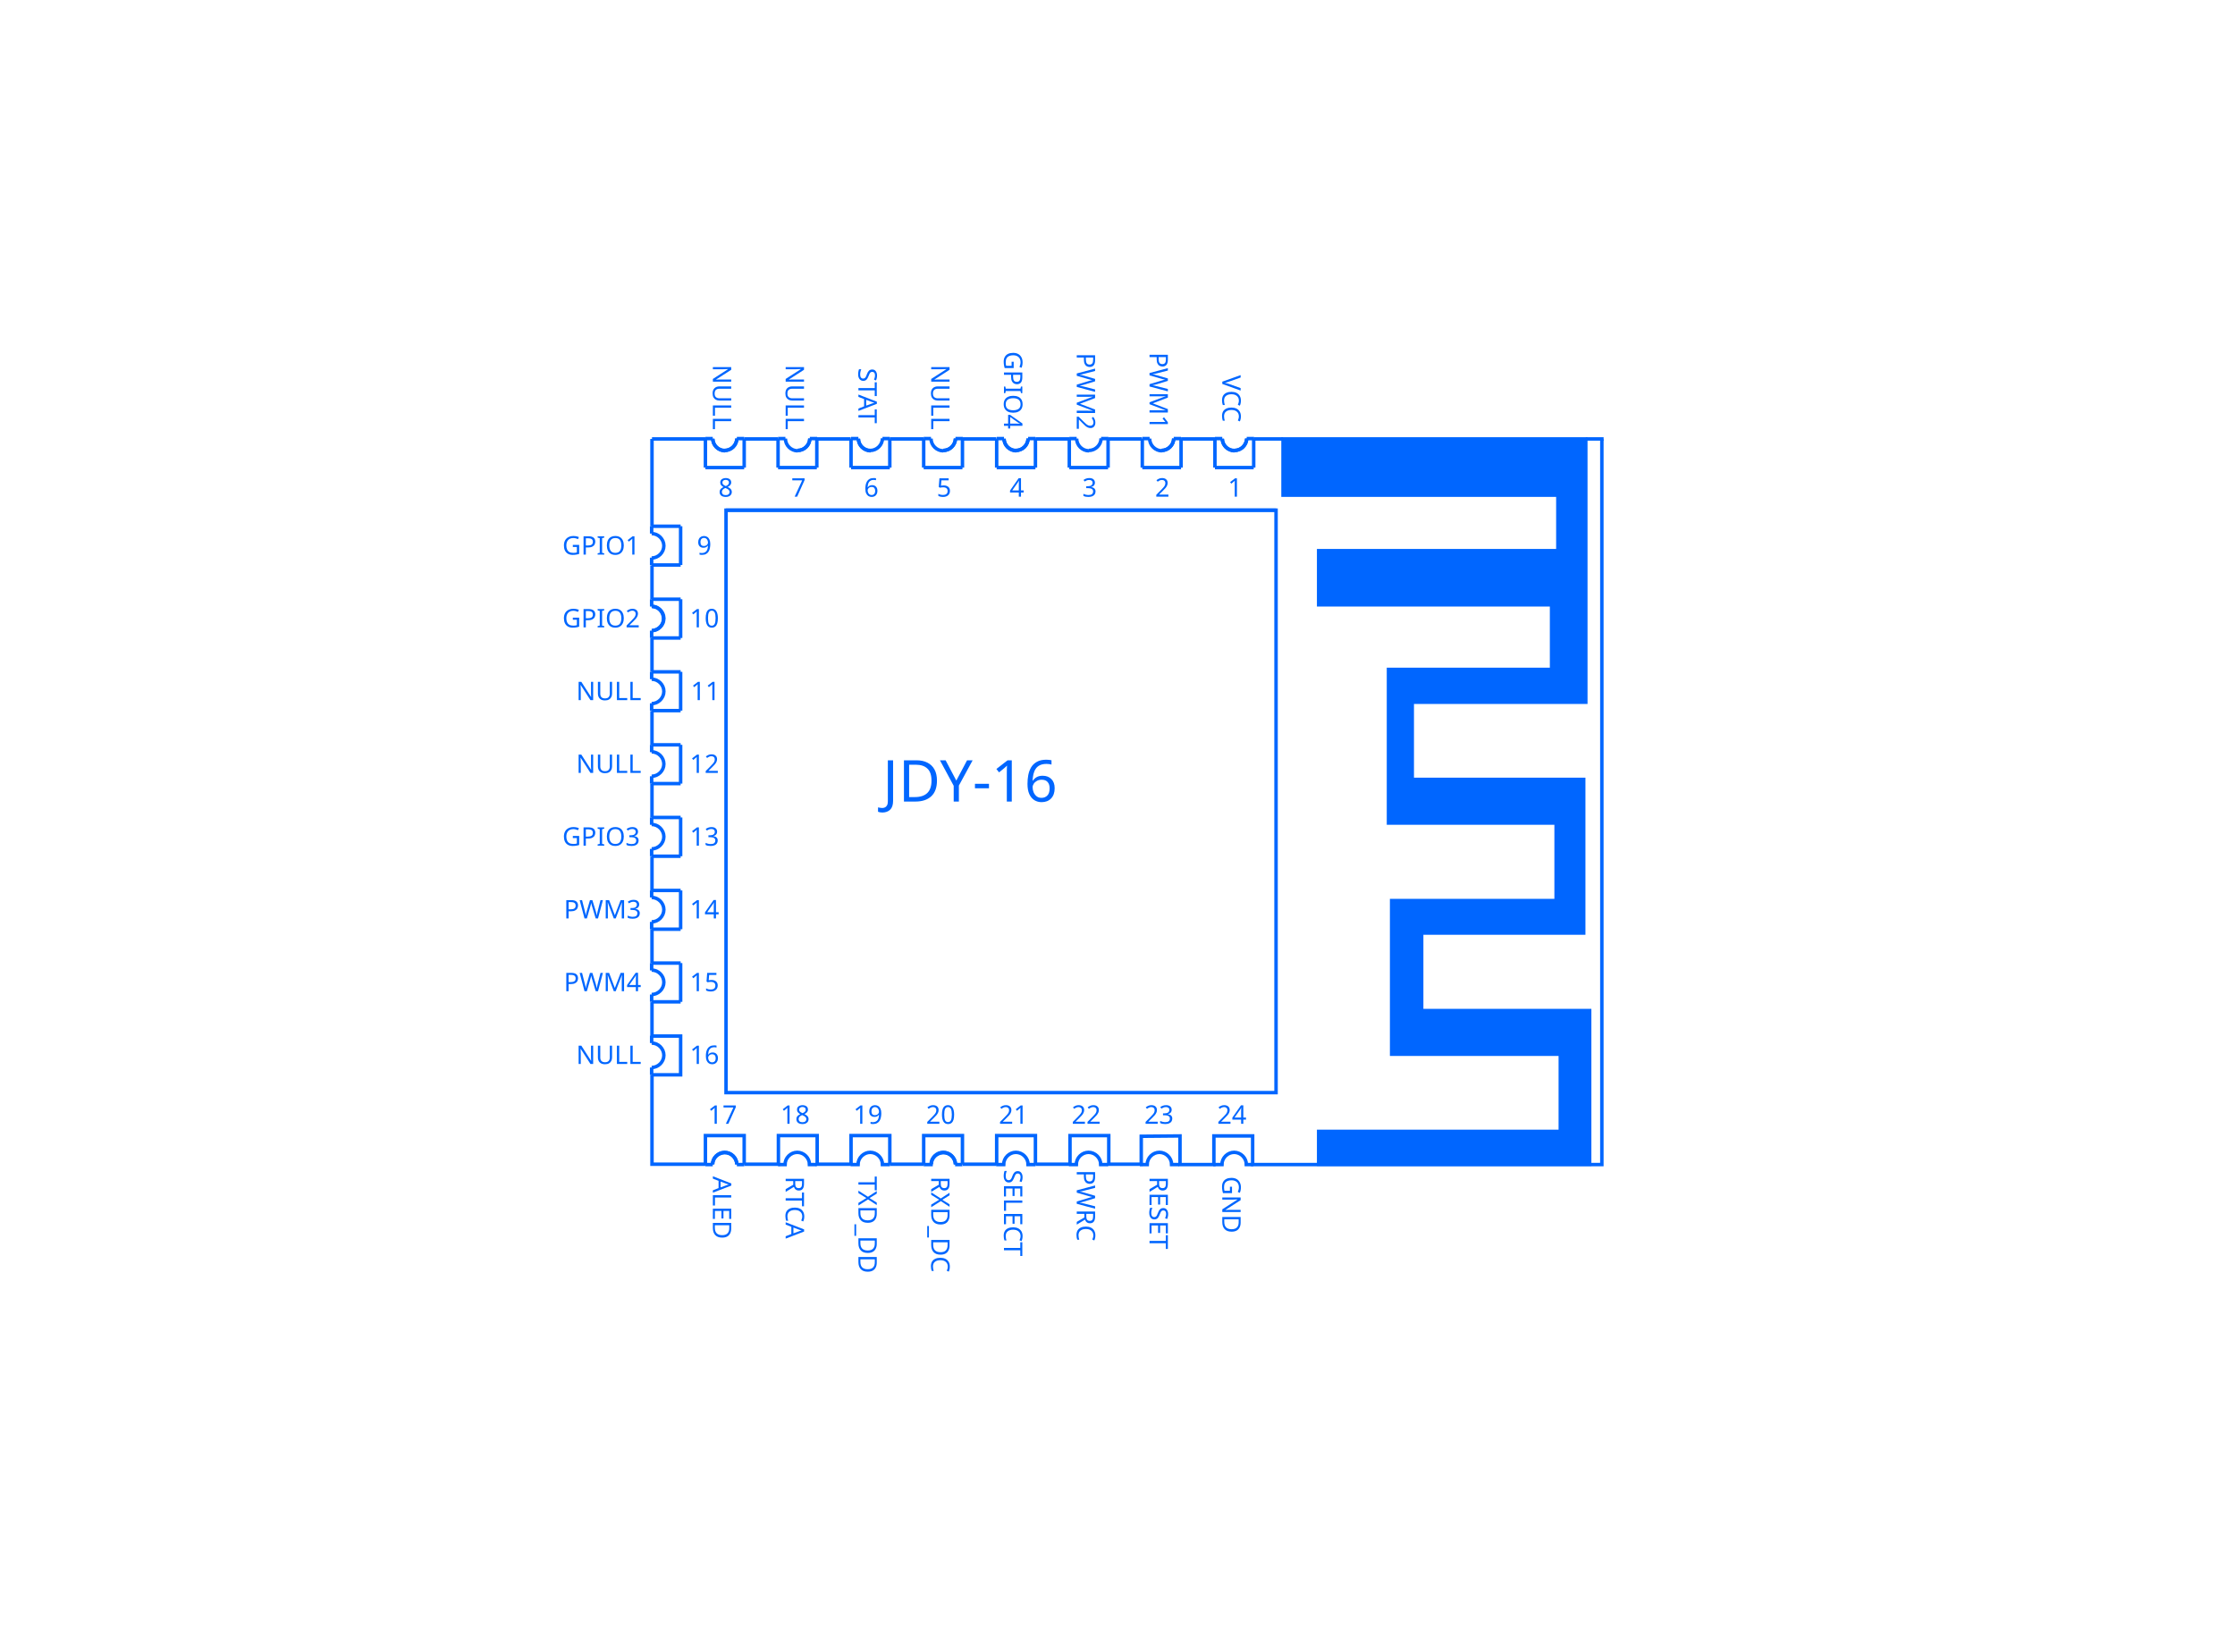
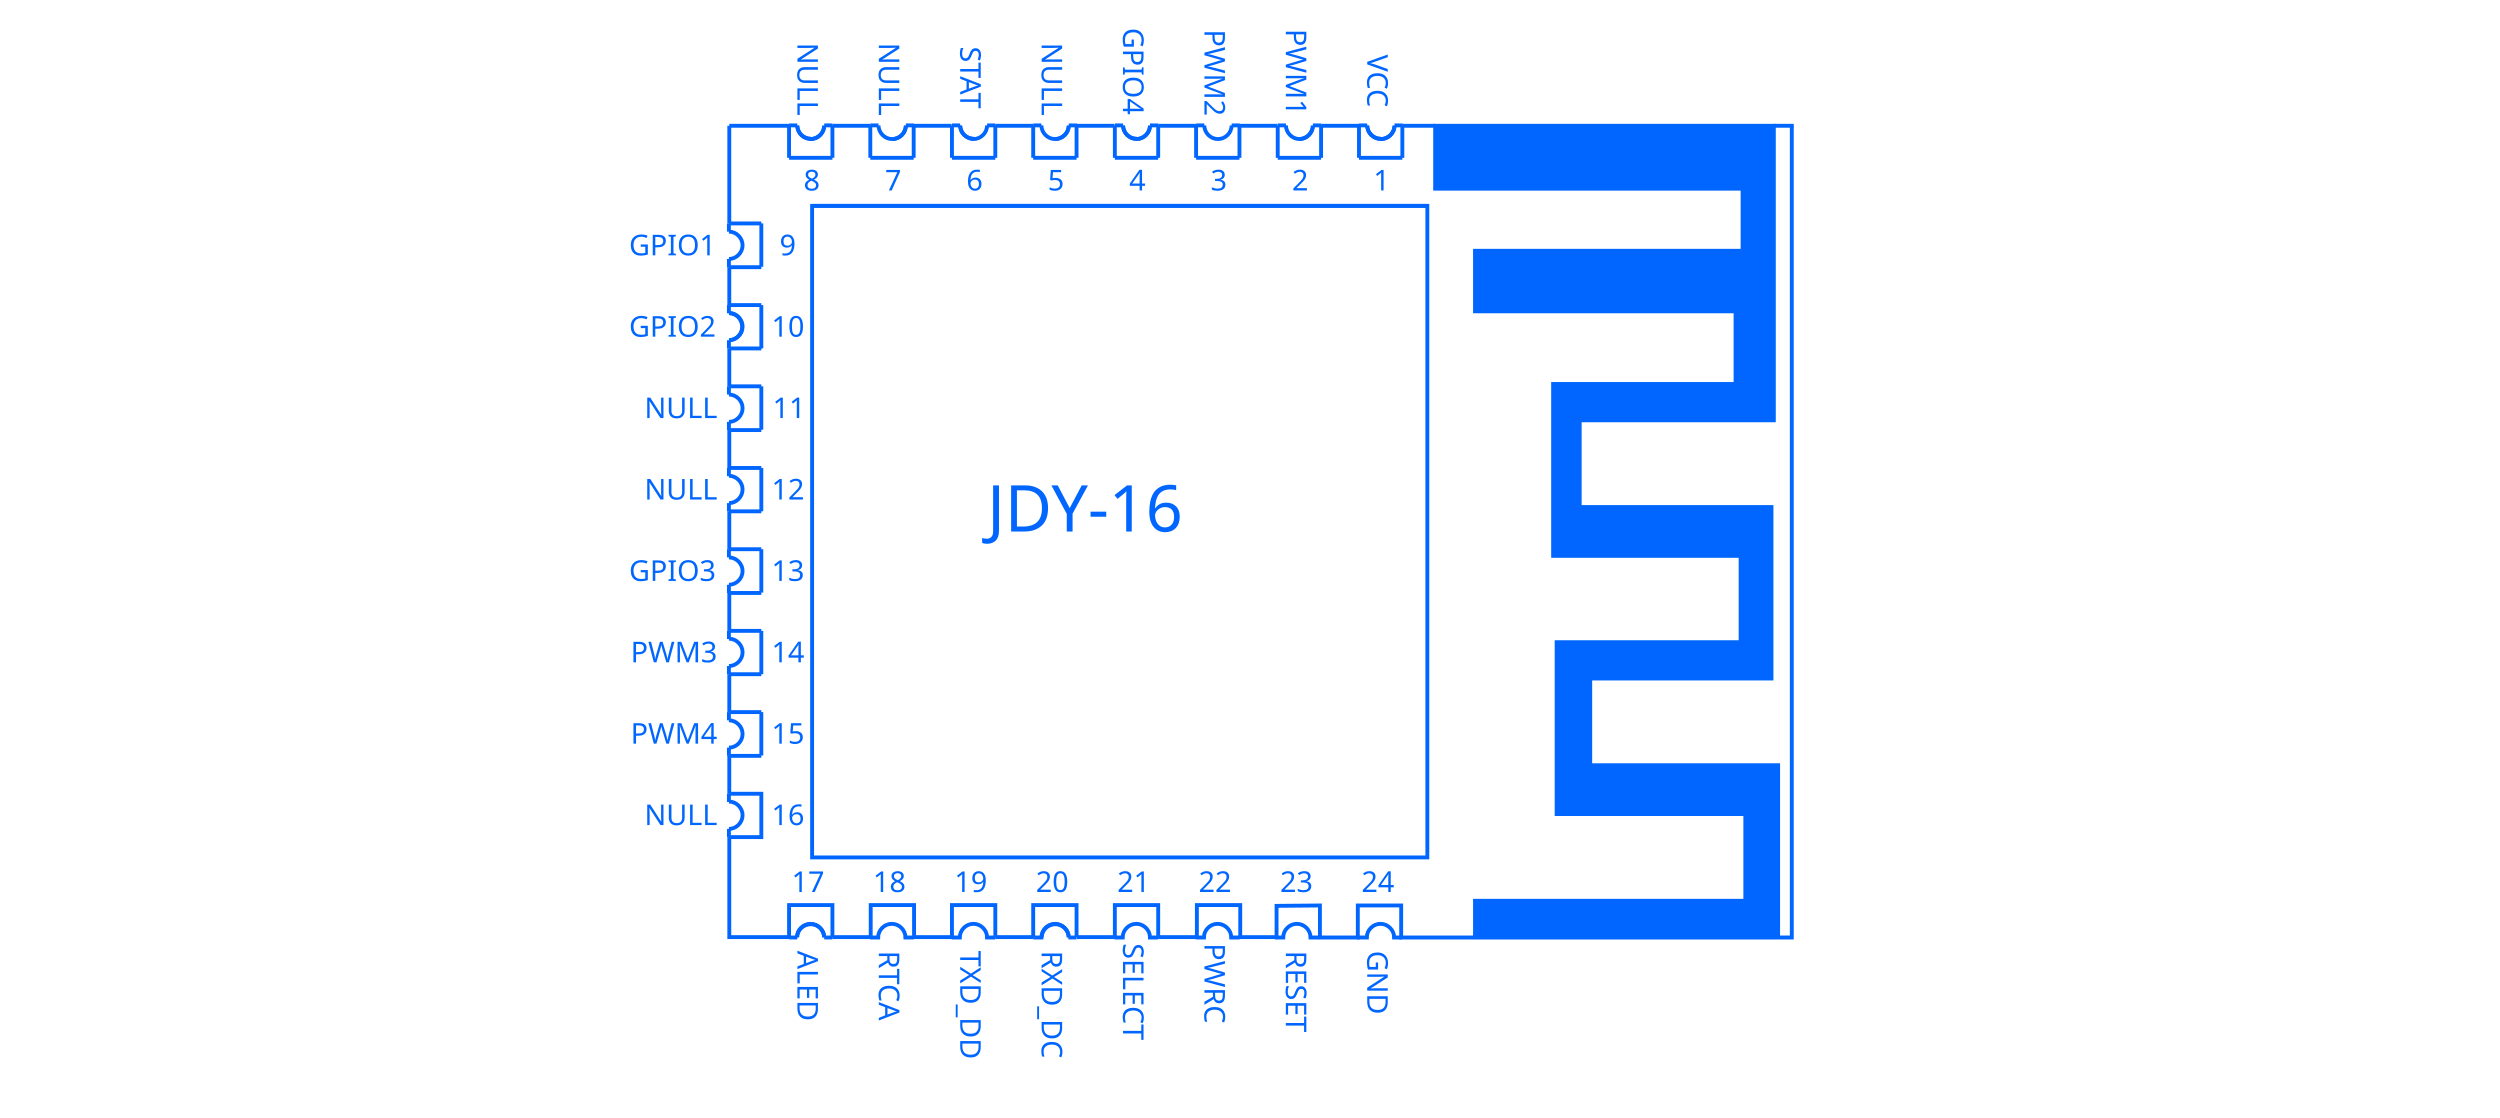
- <svg xmlns="http://www.w3.org/2000/svg" version="1.1" id="svg2" x="0px" y="0px" viewBox="0 0 640 472.9" style="enable-background:new 0 0 640 472.9;" xml:space="preserve">
+ <svg xmlns="http://www.w3.org/2000/svg" version="1.1" id="svg2" x="0px" y="0px" viewBox="0 0 640 286" style="enable-background:new 0 0 640 286;" xml:space="preserve">
  <style type="text/css">
	.st0{fill:none;stroke:#0066FF;stroke-width:0.992;stroke-miterlimit:90.709;}
	.st1{fill:#0066FF;stroke:#0066FF;stroke-width:0.992;stroke-miterlimit:90.709;}
	.st2{fill:#0066FF;}
	.st3{font-family:'Arial-BoldMT';}
	.st4{font-size:16.549px;}
	.st5{font-family:'ArialMT';}
	.st6{font-size:7.355px;}
</style>
  <defs>
	
		</defs>
  <g id="g452">
</g>
  <g>
-     <path id="path868" class="st0" d="M207.9,146.1v166.8h157.5H207.9h157.5V146.1H207.9z" />
-     <path id="path1177" class="st0" d="M317.3,333.5h-2.1c0-1.9-1.6-3.5-3.5-3.5c-1.9,0-3.5,1.6-3.5,3.5h-2.1" />
-     <path id="path1179_5_" class="st0" d="M202,333.5v-8.3h11.1v8.3" />
-     <path id="path1179_1_" class="st0" d="M285.4,333.5v-8.3h11.1v8.3" />
-     <path id="path1179_2_" class="st0" d="M264.5,333.5v-8.3h11.1v8.3" />
-     <path id="path1179_3_" class="st0" d="M243.7,333.5v-8.3h11.1v8.3" />
-     <polygon class="st1" points="455.2,333.4 377.6,333.4 377.6,324 446.8,324 446.8,301.9 398.5,301.9 398.5,257.9 445.6,257.9    445.6,235.7 397.6,235.7 397.6,191.7 444.3,191.7 444.3,173.2 377.6,173.2 377.6,157.7 446.1,157.7 446.1,141.8 367.4,141.8    367.4,125.7 454.1,125.7 454.1,201.1 404.4,201.1 404.4,223.2 453.5,223.2 453.5,267.2 407.1,267.2 407.1,289.4 455.2,289.4  " />
-     <path id="path866" class="st0" d="M207.9,146.1h157.5H207.9z" />
-     <path id="path886" class="st0" d="M306.2,333.4h-9.7" />
-     <path id="path888" class="st0" d="M285.4,333.4h-9.7" />
-     <path id="path890" class="st0" d="M273.6,333.4c-0.1-1.9-1.7-3.4-3.6-3.3c-1.8,0.1-3.3,1.5-3.3,3.3" />
-     <path id="path892" class="st0" d="M264.5,333.4h-9.7" />
-     <path id="path896" class="st0" d="M243.7,333.4H234l0,0v-8.2h-11.1v8.2h-9.8" />
-     <path id="path898" class="st0" d="M211,333.4c-0.1-1.9-1.7-3.4-3.6-3.3c-1.8,0.1-3.3,1.5-3.3,3.3" />
-     <path id="_x32_2" class="st0" d="M186.7,307.8v25.6H202" />
-     <path id="path903" class="st0" d="M186.7,296.7v-9.7" />
-     <path id="_x32_4" class="st0" d="M186.7,275.8v-9.7" />
-     <path id="path906" class="st0" d="M186.7,255v-9.7" />
-     <path id="_x32_6" class="st0" d="M186.7,234.1v-9.7" />
-     <path id="path909" class="st0" d="M186.7,213.3v-9.7" />
-     <path id="_x32_8" class="st0" d="M186.7,192.4v-9.7" />
-     <path id="path912" class="st0" d="M186.7,180.6c1.9-0.1,3.4-1.7,3.3-3.6c-0.1-1.8-1.5-3.3-3.3-3.3" />
-     <path id="_x33_0" class="st0" d="M186.7,171.6v-9.7" />
-     <path id="path915" class="st0" d="M186.7,150.7v-25" />
-     <path id="_x33_2" class="st0" d="M186.7,125.7H202" />
-     <path id="path918" class="st0" d="M204.1,125.7c0.1,1.9,1.6,3.3,3.5,3.3" />
-     <path id="path920" class="st0" d="M207.5,129c1.9,0,3.4-1.5,3.5-3.3" />
-     <path id="path922" class="st0" d="M213.1,125.7h9.7" />
-     <path id="path924" class="st0" d="M228.4,129c1.9,0,3.4-1.5,3.5-3.3" />
-     <path id="path926" class="st0" d="M233.9,125.7h9.7" />
-     <path id="path928" class="st0" d="M245.8,125.7c0.1,1.9,1.6,3.3,3.5,3.3" />
-     <path id="_x33_9" class="st0" d="M254.8,125.7h9.7" />
-     <path id="path931" class="st0" d="M270.1,129c1.9,0,3.4-1.5,3.5-3.3" />
-     <path id="_x34_1" class="st0" d="M275.6,125.7h9.7" />
-     <path id="path934" class="st0" d="M287.5,125.7c0.1,1.9,1.6,3.3,3.5,3.3" />
-     <path id="path936" class="st0" d="M290.9,129c1.9,0,3.4-1.5,3.5-3.3" />
-     <path id="path938" class="st0" d="M296.5,125.7h9.7" />
-     <path id="_x34_5" class="st0" d="M317.3,125.7h9.7" />
-     <path id="path941" class="st0" d="M332.6,129c1.9,0,3.4-1.5,3.5-3.3" />
-     <path id="_x34_7" class="st0" d="M338.2,125.7h9.7" />
-     <path id="path944" class="st0" d="M350,125.7c0.1,1.9,1.6,3.3,3.5,3.3" />
-     <path id="path946" class="st0" d="M353.5,129c1.9,0,3.4-1.5,3.5-3.3" />
-     <path id="path948" class="st0" d="M359,125.7h8.4" />
-     <path id="_x36_8" class="st0" d="M454.1,125.7h5.1" />
-     <path id="path1006" class="st0" d="M275.6,125.6v8.3" />
-     <path id="path1008" class="st0" d="M273.6,125.6h2.1" />
-     <path id="path1010" class="st0" d="M275.6,133.9h-11.1" />
-     <path id="path1012" class="st0" d="M264.5,133.9v-8.3" />
-     <path id="path1014" class="st0" d="M264.5,125.6h2.1" />
-     <path id="path1016" class="st0" d="M266.6,125.6c0,1.9,1.6,3.5,3.5,3.5l0,0" />
-     <path id="path1018" class="st0" d="M270.1,129c1.9,0,3.5-1.6,3.5-3.5" />
-     <path id="path1020" class="st0" d="M317.3,125.6v8.3" />
-     <path id="path1022" class="st0" d="M315.3,125.6h2.1" />
-     <path id="path1024" class="st0" d="M317.3,133.9h-11.1" />
-     <path id="path1026" class="st0" d="M306.2,133.9v-8.3" />
-     <path id="path1028" class="st0" d="M306.2,125.6h2.1" />
-     <path id="path1030" class="st0" d="M308.3,125.6c0,1.9,1.6,3.5,3.5,3.5" />
-     <path id="path1032" class="st0" d="M311.8,129c1.9,0,3.5-1.6,3.5-3.5" />
-     <path id="path1034" class="st0" d="M194.9,213.3v11.1" />
-     <path id="path1036" class="st0" d="M186.6,213.3h8.3" />
-     <path id="path1038" class="st0" d="M194.9,224.4h-8.3" />
-     <path id="path1040" class="st0" d="M186.6,224.4v-2.1" />
-     <path id="path1042" class="st0" d="M186.6,222.3c1.9,0,3.5-1.6,3.5-3.5s-1.6-3.5-3.5-3.5" />
-     <path id="_x31_03" class="st0" d="M186.6,215.4v-2.1" />
-     <path id="path1052" class="st0" d="M233.9,333.5h-2.1c0-1.9-1.6-3.5-3.5-3.5c-1.9,0-3.5,1.6-3.5,3.5h-2" />
-     <path id="path1055" class="st0" d="M233.9,125.6v8.3" />
-     <path id="path1057" class="st0" d="M231.9,125.6h2.1" />
-     <path id="_x31_12" class="st0" d="M233.9,133.9h-11.1" />
-     <path id="path1060" class="st0" d="M222.8,133.9v-8.3" />
-     <path id="path1062" class="st0" d="M222.8,125.6h2.1" />
-     <path id="path1064" class="st0" d="M224.9,125.6c0,1.9,1.6,3.5,3.5,3.5" />
-     <path id="path1066" class="st0" d="M228.4,129c1.9,0,3.5-1.6,3.5-3.5" />
-     <path id="path1068" class="st0" d="M194.9,255v11.1" />
-     <path id="_x31_18" class="st0" d="M186.6,255h8.3" />
-     <path id="path1071" class="st0" d="M194.9,266.1h-8.3" />
-     <path id="path1073" class="st0" d="M186.6,266.1V264" />
-     <path id="path1075" class="st0" d="M186.6,264c1.9,0,3.5-1.6,3.5-3.5c0-1.9-1.6-3.5-3.5-3.5" />
-     <path id="path1077" class="st0" d="M186.6,257V255" />
-     <path id="path1079" class="st0" d="M296.5,125.6v8.3" />
-     <path id="_x31_24" class="st0" d="M294.4,125.6h2.1" />
-     <path id="path1082" class="st0" d="M296.5,133.9h-11.1" />
-     <path id="path1084" class="st0" d="M285.4,133.9v-8.3" />
-     <path id="path1086" class="st0" d="M285.4,125.6h2.1" />
-     <path id="path1088" class="st0" d="M287.5,125.6c0,1.9,1.6,3.5,3.5,3.5" />
-     <path id="path1090" class="st0" d="M290.9,129c1.9,0,3.5-1.6,3.5-3.5" />
-     <path id="path1099" class="st0" d="M358.9,333.5h-2c0-1.9-1.6-3.5-3.5-3.5c-1.9,0-3.5,1.6-3.5,3.5h-2.5" />
-     <path id="path1102" class="st0" d="M194.9,171.6v11.1" />
-     <path id="path1104" class="st0" d="M186.6,171.6h8.3" />
-     <path id="_x31_38" class="st0" d="M194.9,182.7h-8.3" />
-     <path id="path1107" class="st0" d="M186.6,182.7v-2.1" />
-     <path id="path1109" class="st0" d="M186.6,180.6c1.9,0,3.5-1.6,3.5-3.5c0-1.9-1.6-3.5-3.5-3.5" />
-     <path id="_x31_41" class="st0" d="M186.6,173.7v-2.1" />
-     <path id="path1119" class="st0" d="M254.8,333.5h-2.1c0-1.9-1.6-3.5-3.5-3.5c-1.9,0-3.5,1.6-3.5,3.5h-2.1" />
-     <path id="_x31_50_1_" class="st0" d="M338.2,333.5" />
-     <path id="path1131" class="st0" d="M458.7,125.8v207.7h-84.1h-15.9v-8.2h-11.1v8.2h-9.7v-8.2l-11.1,0.1v8h-9.3v-8.2h-11.1v8.3" />
-     <path id="path1137" class="st0" d="M186.6,307.8h8.3v-11.1h-8.3" />
-     <path id="path1139" class="st0" d="M186.6,307.8v-2.1" />
-     <path id="path1141" class="st0" d="M186.6,305.7c1.9,0,3.5-1.6,3.5-3.5c0-1.9-1.6-3.5-3.5-3.5" />
-     <path id="path1143" class="st0" d="M186.6,298.7v-2.1" />
-     <path id="path1153" class="st0" d="M296.5,333.5h-2.1c0-1.9-1.6-3.5-3.5-3.5s-3.5,1.6-3.5,3.5h-2.1" />
-     <path id="path1161" class="st0" d="M275.6,333.5h-2.1" />
-     <path id="path1165" class="st0" d="M273.6,333.5c0-1.9-1.6-3.5-3.5-3.5c-1.9,0-3.5,1.6-3.5,3.5h-2.1" />
-     <path id="path1181" class="st0" d="M194.9,150.7v11.1" />
-     <path id="path1183" class="st0" d="M186.6,150.7h8.3" />
-     <path id="path1185" class="st0" d="M194.9,161.8h-8.3" />
-     <path id="path1187" class="st0" d="M186.6,161.8v-2.1" />
-     <path id="path1189" class="st0" d="M186.6,159.8c1.9,0,3.5-1.6,3.5-3.5s-1.6-3.5-3.5-3.5" />
-     <path id="path1191" class="st0" d="M186.6,152.8v-2.1" />
-     <path id="path1193" class="st0" d="M359,125.6v8.3" />
-     <path id="path1195" class="st0" d="M357,125.6h2.1" />
-     <path id="_x31_86" class="st0" d="M359,133.9h-11.1" />
-     <path id="_x31_87" class="st0" d="M347.9,133.9v-8.3" />
-     <path id="path1199" class="st0" d="M347.9,125.6h2.1" />
-     <path id="path1201" class="st0" d="M350,125.6c0,1.9,1.6,3.5,3.5,3.5" />
-     <path id="path1203" class="st0" d="M353.5,129c1.9,0,3.5-1.6,3.5-3.5" />
-     <path id="path1205" class="st0" d="M338.2,125.6v8.3" />
-     <path id="path1207" class="st0" d="M336.1,125.6h2.1" />
-     <path id="path1209" class="st0" d="M338.2,133.9h-11.1" />
-     <path id="_x31_94" class="st0" d="M327.1,133.9v-8.3" />
-     <path id="_x31_95" class="st0" d="M327.1,125.6h2.1" />
-     <path id="path1213" class="st0" d="M329.2,125.6c0,1.9,1.6,3.5,3.5,3.5" />
-     <path id="path1215" class="st0" d="M332.6,129c1.9,0,3.5-1.6,3.5-3.5" />
-     <path id="path1217" class="st0" d="M194.9,275.8v11.1" />
-     <path id="path1219" class="st0" d="M186.6,275.8h8.3" />
-     <path id="path1221" class="st0" d="M194.9,286.9h-8.3" />
-     <path id="path1223" class="st0" d="M186.6,286.9v-2.1" />
-     <path id="path1225" class="st0" d="M186.6,284.8c1.9,0,3.5-1.6,3.5-3.5c0-1.9-1.6-3.5-3.5-3.5" />
-     <path id="path1227" class="st0" d="M186.6,277.9v-2.1" />
-     <path id="_x32_04" class="st0" d="M194.9,234.1v11.1" />
-     <path id="_x32_05" class="st0" d="M186.6,234.1h8.3" />
-     <path id="path1231" class="st0" d="M194.9,245.2h-8.3" />
-     <path id="path1233" class="st0" d="M186.6,245.2v-2.1" />
-     <path id="path1235" class="st0" d="M186.6,243.1c1.9,0,3.5-1.6,3.5-3.5c0-1.9-1.6-3.5-3.5-3.5" />
-     <path id="path1237" class="st0" d="M186.6,236.2v-2.1" />
-     <path id="path1239" class="st0" d="M194.9,192.4v11.1" />
-     <path id="path1241" class="st0" d="M186.6,192.4h8.3" />
-     <path id="path1243" class="st0" d="M194.9,203.5h-8.3" />
-     <path id="path1245" class="st0" d="M186.6,203.5v-2.1" />
-     <path id="path1247" class="st0" d="M186.6,201.5c1.9,0,3.5-1.6,3.5-3.5c0-1.9-1.6-3.5-3.5-3.5" />
-     <path id="path1249" class="st0" d="M186.6,194.5v-2.1" />
-     <path id="path1251" class="st0" d="M213.1,125.6v8.3" />
-     <path id="path1253" class="st0" d="M211,125.6h2.1" />
-     <path id="_x32_18" class="st0" d="M213.1,133.9H202" />
-     <path id="_x32_19" class="st0" d="M202,133.9v-8.3" />
-     <path id="path1257" class="st0" d="M202,125.6h2.1" />
-     <path id="path1259" class="st0" d="M204.1,125.6c0,1.9,1.6,3.5,3.5,3.5" />
-     <path id="path1261" class="st0" d="M207.5,129c1.9,0,3.5-1.6,3.5-3.5" />
-     <path id="path1267" class="st0" d="M213.1,333.5H211" />
-     <path id="path1269" class="st0" d="M211,333.5c0-1.9-1.6-3.5-3.5-3.5c-1.9,0-3.5,1.6-3.5,3.5" />
-     <path id="path1271" class="st0" d="M204.1,333.5H202" />
-     <path id="path1275" class="st0" d="M254.8,125.6v8.3" />
-     <path id="path1277" class="st0" d="M252.7,125.6h2.1" />
-     <path id="path1279" class="st0" d="M254.8,133.9h-11.1" />
-     <path id="_x32_32" class="st0" d="M243.7,133.9v-8.3" />
-     <path id="_x32_33" class="st0" d="M243.7,125.6h2.1" />
-     <path id="path1283" class="st0" d="M245.8,125.6c0,1.9,1.6,3.5,3.5,3.5" />
-     <path id="path1285" class="st0" d="M249.2,129c1.9,0,3.5-1.6,3.5-3.5" />
-     <text transform="matrix(1 0 0 1 252.7236 229.5432)" class="st2 st3 st4">JDY-16</text>
-     <path id="path1177_1_" class="st0" d="M337.6,333.5h-2.1c0-1.9-1.6-3.5-3.5-3.5c-1.9,0-3.5,1.6-3.5,3.5h-2.1" />
+     <path id="path868" class="st0" d="M207.9,52.7v166.8h157.5H207.9h157.5V52.7H207.9z" />
+     <path id="path1177" class="st0" d="M317.3,240h-2.1c0-1.9-1.6-3.5-3.5-3.5c-1.9,0-3.5,1.6-3.5,3.5h-2.1" />
+     <path id="path1179_5_" class="st0" d="M202,240v-8.3h11.1v8.3" />
+     <path id="path1179_1_" class="st0" d="M285.4,240v-8.3h11.1v8.3" />
+     <path id="path1179_2_" class="st0" d="M264.5,240v-8.3h11.1v8.3" />
+     <path id="path1179_3_" class="st0" d="M243.7,240v-8.3h11.1v8.3" />
+     <polygon class="st1" points="455.2,239.9 377.6,239.9 377.6,230.6 446.8,230.6 446.8,208.4 398.5,208.4 398.5,164.4 445.6,164.4    445.6,142.3 397.6,142.3 397.6,98.3 444.3,98.3 444.3,79.7 377.6,79.7 377.6,64.2 446.1,64.2 446.1,48.3 367.4,48.3 367.4,32.2    454.1,32.2 454.1,107.6 404.4,107.6 404.4,129.8 453.5,129.8 453.5,173.7 407.1,173.7 407.1,195.9 455.2,195.9  " />
+     <path id="path866" class="st0" d="M207.9,52.7h157.5H207.9z" />
+     <path id="path886" class="st0" d="M306.2,239.9h-9.7" />
+     <path id="path888" class="st0" d="M285.4,239.9h-9.7" />
+     <path id="path890" class="st0" d="M273.6,239.9c-0.1-1.9-1.7-3.4-3.6-3.3c-1.8,0.1-3.3,1.5-3.3,3.3" />
+     <path id="path892" class="st0" d="M264.5,239.9h-9.7" />
+     <path id="path896" class="st0" d="M243.7,239.9H234l0,0v-8.2h-11.1v8.2h-9.8" />
+     <path id="path898" class="st0" d="M211,239.9c-0.1-1.9-1.7-3.4-3.6-3.3c-1.8,0.1-3.3,1.5-3.3,3.3" />
+     <path id="_x32_2" class="st0" d="M186.7,214.3v25.6H202" />
+     <path id="path903" class="st0" d="M186.7,203.2v-9.7" />
+     <path id="_x32_4" class="st0" d="M186.7,182.3v-9.7" />
+     <path id="path906" class="st0" d="M186.7,161.5v-9.7" />
+     <path id="_x32_6" class="st0" d="M186.7,140.6v-9.7" />
+     <path id="path909" class="st0" d="M186.7,119.8v-9.7" />
+     <path id="_x32_8" class="st0" d="M186.7,98.9v-9.7" />
+     <path id="path912" class="st0" d="M186.7,87.1c1.9-0.1,3.4-1.7,3.3-3.6c-0.1-1.8-1.5-3.3-3.3-3.3" />
+     <path id="_x33_0" class="st0" d="M186.7,78.1v-9.7" />
+     <path id="path915" class="st0" d="M186.7,57.2v-25" />
+     <path id="_x33_2" class="st0" d="M186.7,32.2H202" />
+     <path id="path918" class="st0" d="M204.1,32.2c0.1,1.9,1.6,3.3,3.5,3.3" />
+     <path id="path920" class="st0" d="M207.5,35.6c1.9,0,3.4-1.5,3.5-3.3" />
+     <path id="path922" class="st0" d="M213.1,32.2h9.7" />
+     <path id="path924" class="st0" d="M228.4,35.6c1.9,0,3.4-1.5,3.5-3.3" />
+     <path id="path926" class="st0" d="M233.9,32.2h9.7" />
+     <path id="path928" class="st0" d="M245.8,32.2c0.1,1.9,1.6,3.3,3.5,3.3" />
+     <path id="_x33_9" class="st0" d="M254.8,32.2h9.7" />
+     <path id="path931" class="st0" d="M270.1,35.6c1.9,0,3.4-1.5,3.5-3.3" />
+     <path id="_x34_1" class="st0" d="M275.6,32.2h9.7" />
+     <path id="path934" class="st0" d="M287.5,32.2c0.1,1.9,1.6,3.3,3.5,3.3" />
+     <path id="path936" class="st0" d="M290.9,35.6c1.9,0,3.4-1.5,3.5-3.3" />
+     <path id="path938" class="st0" d="M296.5,32.2h9.7" />
+     <path id="_x34_5" class="st0" d="M317.3,32.2h9.7" />
+     <path id="path941" class="st0" d="M332.6,35.6c1.9,0,3.4-1.5,3.5-3.3" />
+     <path id="_x34_7" class="st0" d="M338.2,32.2h9.7" />
+     <path id="path944" class="st0" d="M350,32.2c0.1,1.9,1.6,3.3,3.5,3.3" />
+     <path id="path946" class="st0" d="M353.5,35.6c1.9,0,3.4-1.5,3.5-3.3" />
+     <path id="path948" class="st0" d="M359,32.2h8.4" />
+     <path id="_x36_8" class="st0" d="M454.1,32.2h5.1" />
+     <path id="path1006" class="st0" d="M275.6,32.1v8.3" />
+     <path id="path1008" class="st0" d="M273.6,32.1h2.1" />
+     <path id="path1010" class="st0" d="M275.6,40.4h-11.1" />
+     <path id="path1012" class="st0" d="M264.5,40.4v-8.3" />
+     <path id="path1014" class="st0" d="M264.5,32.1h2.1" />
+     <path id="path1016" class="st0" d="M266.6,32.1c0,1.9,1.6,3.5,3.5,3.5l0,0" />
+     <path id="path1018" class="st0" d="M270.1,35.6c1.9,0,3.5-1.6,3.5-3.5" />
+     <path id="path1020" class="st0" d="M317.3,32.1v8.3" />
+     <path id="path1022" class="st0" d="M315.3,32.1h2.1" />
+     <path id="path1024" class="st0" d="M317.3,40.4h-11.1" />
+     <path id="path1026" class="st0" d="M306.2,40.4v-8.3" />
+     <path id="path1028" class="st0" d="M306.2,32.1h2.1" />
+     <path id="path1030" class="st0" d="M308.3,32.1c0,1.9,1.6,3.5,3.5,3.5" />
+     <path id="path1032" class="st0" d="M311.8,35.6c1.9,0,3.5-1.6,3.5-3.5" />
+     <path id="path1034" class="st0" d="M194.9,119.8v11.1" />
+     <path id="path1036" class="st0" d="M186.6,119.8h8.3" />
+     <path id="path1038" class="st0" d="M194.9,130.9h-8.3" />
+     <path id="path1040" class="st0" d="M186.6,130.9v-2.1" />
+     <path id="path1042" class="st0" d="M186.6,128.8c1.9,0,3.5-1.6,3.5-3.5s-1.6-3.5-3.5-3.5" />
+     <path id="_x31_03" class="st0" d="M186.6,121.9v-2.1" />
+     <path id="path1052" class="st0" d="M233.9,240h-2.1c0-1.9-1.6-3.5-3.5-3.5c-1.9,0-3.5,1.6-3.5,3.5h-2" />
+     <path id="path1055" class="st0" d="M233.9,32.1v8.3" />
+     <path id="path1057" class="st0" d="M231.9,32.1h2.1" />
+     <path id="_x31_12" class="st0" d="M233.9,40.4h-11.1" />
+     <path id="path1060" class="st0" d="M222.8,40.4v-8.3" />
+     <path id="path1062" class="st0" d="M222.8,32.1h2.1" />
+     <path id="path1064" class="st0" d="M224.9,32.1c0,1.9,1.6,3.5,3.5,3.5" />
+     <path id="path1066" class="st0" d="M228.4,35.6c1.9,0,3.5-1.6,3.5-3.5" />
+     <path id="path1068" class="st0" d="M194.9,161.5v11.1" />
+     <path id="_x31_18" class="st0" d="M186.6,161.5h8.3" />
+     <path id="path1071" class="st0" d="M194.9,172.6h-8.3" />
+     <path id="path1073" class="st0" d="M186.6,172.6v-2.1" />
+     <path id="path1075" class="st0" d="M186.6,170.5c1.9,0,3.5-1.6,3.5-3.5c0-1.9-1.6-3.5-3.5-3.5" />
+     <path id="path1077" class="st0" d="M186.6,163.6v-2.1" />
+     <path id="path1079" class="st0" d="M296.5,32.1v8.3" />
+     <path id="_x31_24" class="st0" d="M294.4,32.1h2.1" />
+     <path id="path1082" class="st0" d="M296.5,40.4h-11.1" />
+     <path id="path1084" class="st0" d="M285.4,40.4v-8.3" />
+     <path id="path1086" class="st0" d="M285.4,32.1h2.1" />
+     <path id="path1088" class="st0" d="M287.5,32.1c0,1.9,1.6,3.5,3.5,3.5" />
+     <path id="path1090" class="st0" d="M290.9,35.6c1.9,0,3.5-1.6,3.5-3.5" />
+     <path id="path1099" class="st0" d="M358.9,240h-2c0-1.9-1.6-3.5-3.5-3.5c-1.9,0-3.5,1.6-3.5,3.5h-2.5" />
+     <path id="path1102" class="st0" d="M194.9,78.1v11.1" />
+     <path id="path1104" class="st0" d="M186.6,78.1h8.3" />
+     <path id="_x31_38" class="st0" d="M194.9,89.2h-8.3" />
+     <path id="path1107" class="st0" d="M186.6,89.2v-2.1" />
+     <path id="path1109" class="st0" d="M186.6,87.1c1.9,0,3.5-1.6,3.5-3.5s-1.6-3.5-3.5-3.5" />
+     <path id="_x31_41" class="st0" d="M186.6,80.2v-2.1" />
+     <path id="path1119" class="st0" d="M254.8,240h-2.1c0-1.9-1.6-3.5-3.5-3.5c-1.9,0-3.5,1.6-3.5,3.5h-2.1" />
+     <path id="_x31_50_1_" class="st0" d="M338.2,240" />
+     <path id="path1131" class="st0" d="M458.7,32.4V240h-84.1h-15.9v-8.2h-11.1v8.2h-9.7v-8.2l-11.1,0.1v8h-9.3v-8.2h-11.1v8.3" />
+     <path id="path1137" class="st0" d="M186.6,214.3h8.3v-11.1h-8.3" />
+     <path id="path1139" class="st0" d="M186.6,214.3v-2.1" />
+     <path id="path1141" class="st0" d="M186.6,212.2c1.9,0,3.5-1.6,3.5-3.5c0-1.9-1.6-3.5-3.5-3.5" />
+     <path id="path1143" class="st0" d="M186.6,205.3v-2.1" />
+     <path id="path1153" class="st0" d="M296.5,240h-2.1c0-1.9-1.6-3.5-3.5-3.5s-3.5,1.6-3.5,3.5h-2.1" />
+     <path id="path1161" class="st0" d="M275.6,240h-2.1" />
+     <path id="path1165" class="st0" d="M273.6,240c0-1.9-1.6-3.5-3.5-3.5c-1.9,0-3.5,1.6-3.5,3.5h-2.1" />
+     <path id="path1181" class="st0" d="M194.9,57.2v11.1" />
+     <path id="path1183" class="st0" d="M186.6,57.2h8.3" />
+     <path id="path1185" class="st0" d="M194.9,68.4h-8.3" />
+     <path id="path1187" class="st0" d="M186.6,68.4v-2.1" />
+     <path id="path1189" class="st0" d="M186.6,66.3c1.9,0,3.5-1.6,3.5-3.5s-1.6-3.5-3.5-3.5" />
+     <path id="path1191" class="st0" d="M186.6,59.3v-2.1" />
+     <path id="path1193" class="st0" d="M359,32.1v8.3" />
+     <path id="path1195" class="st0" d="M357,32.1h2.1" />
+     <path id="_x31_86" class="st0" d="M359,40.4h-11.1" />
+     <path id="_x31_87" class="st0" d="M347.9,40.4v-8.3" />
+     <path id="path1199" class="st0" d="M347.9,32.1h2.1" />
+     <path id="path1201" class="st0" d="M350,32.1c0,1.9,1.6,3.5,3.5,3.5" />
+     <path id="path1203" class="st0" d="M353.5,35.6c1.9,0,3.5-1.6,3.5-3.5" />
+     <path id="path1205" class="st0" d="M338.2,32.1v8.3" />
+     <path id="path1207" class="st0" d="M336.1,32.1h2.1" />
+     <path id="path1209" class="st0" d="M338.2,40.4h-11.1" />
+     <path id="_x31_94" class="st0" d="M327.1,40.4v-8.3" />
+     <path id="_x31_95" class="st0" d="M327.1,32.1h2.1" />
+     <path id="path1213" class="st0" d="M329.2,32.1c0,1.9,1.6,3.5,3.5,3.5" />
+     <path id="path1215" class="st0" d="M332.6,35.6c1.9,0,3.5-1.6,3.5-3.5" />
+     <path id="path1217" class="st0" d="M194.9,182.3v11.1" />
+     <path id="path1219" class="st0" d="M186.6,182.3h8.3" />
+     <path id="path1221" class="st0" d="M194.9,193.5h-8.3" />
+     <path id="path1223" class="st0" d="M186.6,193.5v-2.1" />
+     <path id="path1225" class="st0" d="M186.6,191.4c1.9,0,3.5-1.6,3.5-3.5c0-1.9-1.6-3.5-3.5-3.5" />
+     <path id="path1227" class="st0" d="M186.6,184.4v-2.1" />
+     <path id="_x32_04" class="st0" d="M194.9,140.6v11.1" />
+     <path id="_x32_05" class="st0" d="M186.6,140.6h8.3" />
+     <path id="path1231" class="st0" d="M194.9,151.8h-8.3" />
+     <path id="path1233" class="st0" d="M186.6,151.8v-2.1" />
+     <path id="path1235" class="st0" d="M186.6,149.7c1.9,0,3.5-1.6,3.5-3.5c0-1.9-1.6-3.5-3.5-3.5" />
+     <path id="path1237" class="st0" d="M186.6,142.7v-2.1" />
+     <path id="path1239" class="st0" d="M194.9,98.9v11.1" />
+     <path id="path1241" class="st0" d="M186.6,98.9h8.3" />
+     <path id="path1243" class="st0" d="M194.9,110.1h-8.3" />
+     <path id="path1245" class="st0" d="M186.6,110.1V108" />
+     <path id="path1247" class="st0" d="M186.6,108c1.9,0,3.5-1.6,3.5-3.5s-1.6-3.5-3.5-3.5" />
+     <path id="path1249" class="st0" d="M186.6,101v-2.1" />
+     <path id="path1251" class="st0" d="M213.1,32.1v8.3" />
+     <path id="path1253" class="st0" d="M211,32.1h2.1" />
+     <path id="_x32_18" class="st0" d="M213.1,40.4H202" />
+     <path id="_x32_19" class="st0" d="M202,40.4v-8.3" />
+     <path id="path1257" class="st0" d="M202,32.1h2.1" />
+     <path id="path1259" class="st0" d="M204.1,32.1c0,1.9,1.6,3.5,3.5,3.5" />
+     <path id="path1261" class="st0" d="M207.5,35.6c1.9,0,3.5-1.6,3.5-3.5" />
+     <path id="path1267" class="st0" d="M213.1,240H211" />
+     <path id="path1269" class="st0" d="M211,240c0-1.9-1.6-3.5-3.5-3.5c-1.9,0-3.5,1.6-3.5,3.5" />
+     <path id="path1271" class="st0" d="M204.1,240H202" />
+     <path id="path1275" class="st0" d="M254.8,32.1v8.3" />
+     <path id="path1277" class="st0" d="M252.7,32.1h2.1" />
+     <path id="path1279" class="st0" d="M254.8,40.4h-11.1" />
+     <path id="_x32_32" class="st0" d="M243.7,40.4v-8.3" />
+     <path id="_x32_33" class="st0" d="M243.7,32.1h2.1" />
+     <path id="path1283" class="st0" d="M245.8,32.1c0,1.9,1.6,3.5,3.5,3.5" />
+     <path id="path1285" class="st0" d="M249.2,35.6c1.9,0,3.5-1.6,3.5-3.5" />
+     <text transform="matrix(1 0 0 1 252.7236 136.0726)" class="st2 st3 st4">JDY-16</text>
+     <path id="path1177_1_" class="st0" d="M337.6,240h-2.1c0-1.9-1.6-3.5-3.5-3.5c-1.9,0-3.5,1.6-3.5,3.5h-2.1" />
  </g>
-   <text transform="matrix(6.123234e-17 1 -1 6.123234e-17 350.0093 105.5081)" class="st2 st5 st6"> VCC</text>
-   <text transform="matrix(6.123234e-17 1 -1 6.123234e-17 329.1709 98.969)" class="st2 st5 st6"> PWM1</text>
-   <text transform="matrix(6.123234e-17 1 -1 6.123234e-17 308.333 101.0129)" class="st2 st5 st6">PWM2</text>
-   <text transform="matrix(6.123234e-17 1 -1 6.123234e-17 287.4917 100.5979)" class="st2 st5 st6">GPIO4</text>
-   <text transform="matrix(6.123234e-17 1 -1 6.123234e-17 266.6553 102.4983)" class="st2 st5 st6"> NULL</text>
-   <text transform="matrix(6.123234e-17 1 -1 6.123234e-17 245.8125 103.4631)" class="st2 st5 st6"> STAT</text>
-   <text transform="matrix(6.123234e-17 1 -1 6.123234e-17 224.978 102.4983)" class="st2 st5 st6"> NULL</text>
-   <text transform="matrix(6.123234e-17 1 -1 6.123234e-17 204.1362 102.4983)" class="st2 st5 st6"> NULL</text>
-   <text transform="matrix(1 0 0 1 351.5859 142.2288)" class="st2 st5 st6">1</text>
-   <text transform="matrix(1 0 0 1 330.748 142.2288)" class="st2 st5 st6">2</text>
-   <text transform="matrix(1 0 0 1 309.9082 142.2288)" class="st2 st5 st6">3</text>
-   <text transform="matrix(1 0 0 1 289.0693 142.2288)" class="st2 st5 st6">4</text>
-   <text transform="matrix(1 0 0 1 268.2275 142.2288)" class="st2 st5 st6">5</text>
-   <text transform="matrix(1 0 0 1 247.3916 142.2288)" class="st2 st5 st6">6</text>
-   <text transform="matrix(1 0 0 1 226.5513 142.2288)" class="st2 st5 st6">7</text>
-   <text transform="matrix(1 0 0 1 205.7119 142.2288)" class="st2 st5 st6">8</text>
-   <text transform="matrix(6.123234e-17 1 -1 6.123234e-17 350.0093 334.9426)" class="st2 st5 st6"> GND</text>
-   <text transform="matrix(6.123234e-17 1 -1 6.123234e-17 329.1709 334.9426)" class="st2 st5 st6"> RESET</text>
-   <text transform="matrix(6.123234e-17 1 -1 6.123234e-17 308.333 334.9426)" class="st2 st5 st6">PWRC</text>
-   <text transform="matrix(6.123234e-17 1 -1 6.123234e-17 287.4917 334.9426)" class="st2 st5 st6">SELECT</text>
-   <text transform="matrix(6.123234e-17 1 -1 6.123234e-17 266.6553 334.9426)" class="st2 st5 st6"> RXD_DC</text>
-   <text transform="matrix(6.123234e-17 1 -1 6.123234e-17 245.8125 334.9426)" class="st2 st5 st6"> TXD_DD</text>
-   <text transform="matrix(6.123234e-17 1 -1 6.123234e-17 224.978 334.9426)" class="st2 st5 st6"> RTCA</text>
-   <text transform="matrix(6.123234e-17 1 -1 6.123234e-17 204.1362 334.9426)" class="st2 st5 st6"> ALED</text>
-   <text transform="matrix(1 0 0 1 348.5229 321.8176)" class="st2 st5 st6">24</text>
-   <text transform="matrix(1 0 0 1 327.6826 321.8176)" class="st2 st5 st6">23</text>
-   <text transform="matrix(1 0 0 1 306.8433 321.8176)" class="st2 st5 st6">22</text>
-   <text transform="matrix(1 0 0 1 286.0049 321.8176)" class="st2 st5 st6">21</text>
-   <text transform="matrix(1 0 0 1 265.1646 321.8176)" class="st2 st5 st6">20</text>
-   <text transform="matrix(1 0 0 1 244.3281 321.8176)" class="st2 st5 st6">19</text>
-   <text transform="matrix(1 0 0 1 223.4854 321.8176)" class="st2 st5 st6">18</text>
-   <text transform="matrix(1 0 0 1 202.6479 321.8176)" class="st2 st5 st6">17</text>
-   <text transform="matrix(1 0 0 1 159.1172 158.8274)" class="st2 st5 st6"> GPIO1</text>
-   <text transform="matrix(1 0 0 1 197.6479 158.8274)" class="st2 st5 st6"> 9</text>
-   <text transform="matrix(1 0 0 1 159.1172 179.6643)" class="st2 st5 st6"> GPIO2</text>
-   <text transform="matrix(1 0 0 1 195.6045 179.6643)" class="st2 st5 st6"> 10</text>
-   <text transform="matrix(1 0 0 1 163.0605 200.5022)" class="st2 st5 st6"> NULL</text>
-   <text transform="matrix(1 0 0 1 195.876 200.5022)" class="st2 st5 st6"> 11</text>
-   <text transform="matrix(1 0 0 1 163.0605 221.344)" class="st2 st5 st6"> NULL</text>
-   <text transform="matrix(1 0 0 1 195.6045 221.344)" class="st2 st5 st6"> 12</text>
-   <text transform="matrix(1 0 0 1 159.1172 242.1829)" class="st2 st5 st6"> GPIO3</text>
-   <text transform="matrix(1 0 0 1 195.6045 242.1829)" class="st2 st5 st6"> 13</text>
-   <text transform="matrix(1 0 0 1 159.5317 263.0198)" class="st2 st5 st6"> PWM3</text>
-   <text transform="matrix(1 0 0 1 195.6045 263.0198)" class="st2 st5 st6"> 14</text>
-   <text transform="matrix(1 0 0 1 159.5317 283.8577)" class="st2 st5 st6"> PWM4</text>
-   <text transform="matrix(1 0 0 1 195.6045 283.8577)" class="st2 st5 st6"> 15</text>
-   <text transform="matrix(1 0 0 1 163.0605 304.6936)" class="st2 st5 st6"> NULL</text>
-   <text transform="matrix(1 0 0 1 195.6045 304.6936)" class="st2 st5 st6"> 16</text>
+   <text transform="matrix(6.123234e-17 1 -1 6.123234e-17 350.0093 12.0375)" class="st2 st5 st6"> VCC</text>
+   <text transform="matrix(6.123234e-17 1 -1 6.123234e-17 329.1709 5.4984)" class="st2 st5 st6"> PWM1</text>
+   <text transform="matrix(6.123234e-17 1 -1 6.123234e-17 308.333 7.5424)" class="st2 st5 st6">PWM2</text>
+   <text transform="matrix(6.123234e-17 1 -1 6.123234e-17 287.4917 7.1273)" class="st2 st5 st6">GPIO4</text>
+   <text transform="matrix(6.123234e-17 1 -1 6.123234e-17 266.6553 9.0277)" class="st2 st5 st6"> NULL</text>
+   <text transform="matrix(6.123234e-17 1 -1 6.123234e-17 245.8125 9.9926)" class="st2 st5 st6"> STAT</text>
+   <text transform="matrix(6.123234e-17 1 -1 6.123234e-17 224.978 9.0277)" class="st2 st5 st6"> NULL</text>
+   <text transform="matrix(6.123234e-17 1 -1 6.123234e-17 204.1362 9.0277)" class="st2 st5 st6"> NULL</text>
+   <text transform="matrix(1 0 0 1 351.5859 48.7582)" class="st2 st5 st6">1</text>
+   <text transform="matrix(1 0 0 1 330.748 48.7582)" class="st2 st5 st6">2</text>
+   <text transform="matrix(1 0 0 1 309.9082 48.7582)" class="st2 st5 st6">3</text>
+   <text transform="matrix(1 0 0 1 289.0693 48.7582)" class="st2 st5 st6">4</text>
+   <text transform="matrix(1 0 0 1 268.2275 48.7582)" class="st2 st5 st6">5</text>
+   <text transform="matrix(1 0 0 1 247.3916 48.7582)" class="st2 st5 st6">6</text>
+   <text transform="matrix(1 0 0 1 226.5513 48.7582)" class="st2 st5 st6">7</text>
+   <text transform="matrix(1 0 0 1 205.7119 48.7582)" class="st2 st5 st6">8</text>
+   <text transform="matrix(6.123234e-17 1 -1 6.123234e-17 350.0093 241.472)" class="st2 st5 st6"> GND</text>
+   <text transform="matrix(6.123234e-17 1 -1 6.123234e-17 329.1709 241.472)" class="st2 st5 st6"> RESET</text>
+   <text transform="matrix(6.123234e-17 1 -1 6.123234e-17 308.333 241.472)" class="st2 st5 st6">PWRC</text>
+   <text transform="matrix(6.123234e-17 1 -1 6.123234e-17 287.4917 241.472)" class="st2 st5 st6">SELECT</text>
+   <text transform="matrix(6.123234e-17 1 -1 6.123234e-17 266.6553 241.472)" class="st2 st5 st6"> RXD_DC</text>
+   <text transform="matrix(6.123234e-17 1 -1 6.123234e-17 245.8125 241.472)" class="st2 st5 st6"> TXD_DD</text>
+   <text transform="matrix(6.123234e-17 1 -1 6.123234e-17 224.978 241.472)" class="st2 st5 st6"> RTCA</text>
+   <text transform="matrix(6.123234e-17 1 -1 6.123234e-17 204.1362 241.472)" class="st2 st5 st6"> ALED</text>
+   <text transform="matrix(1 0 0 1 348.5229 228.347)" class="st2 st5 st6">24</text>
+   <text transform="matrix(1 0 0 1 327.6826 228.347)" class="st2 st5 st6">23</text>
+   <text transform="matrix(1 0 0 1 306.8433 228.347)" class="st2 st5 st6">22</text>
+   <text transform="matrix(1 0 0 1 286.0049 228.347)" class="st2 st5 st6">21</text>
+   <text transform="matrix(1 0 0 1 265.1646 228.347)" class="st2 st5 st6">20</text>
+   <text transform="matrix(1 0 0 1 244.3281 228.347)" class="st2 st5 st6">19</text>
+   <text transform="matrix(1 0 0 1 223.4854 228.347)" class="st2 st5 st6">18</text>
+   <text transform="matrix(1 0 0 1 202.6479 228.347)" class="st2 st5 st6">17</text>
+   <text transform="matrix(1 0 0 1 159.1172 65.3568)" class="st2 st5 st6"> GPIO1</text>
+   <text transform="matrix(1 0 0 1 197.6479 65.3568)" class="st2 st5 st6"> 9</text>
+   <text transform="matrix(1 0 0 1 159.1172 86.1937)" class="st2 st5 st6"> GPIO2</text>
+   <text transform="matrix(1 0 0 1 195.6045 86.1937)" class="st2 st5 st6"> 10</text>
+   <text transform="matrix(1 0 0 1 163.0605 107.0316)" class="st2 st5 st6"> NULL</text>
+   <text transform="matrix(1 0 0 1 195.876 107.0316)" class="st2 st5 st6"> 11</text>
+   <text transform="matrix(1 0 0 1 163.0605 127.8734)" class="st2 st5 st6"> NULL</text>
+   <text transform="matrix(1 0 0 1 195.6045 127.8734)" class="st2 st5 st6"> 12</text>
+   <text transform="matrix(1 0 0 1 159.1172 148.7123)" class="st2 st5 st6"> GPIO3</text>
+   <text transform="matrix(1 0 0 1 195.6045 148.7123)" class="st2 st5 st6"> 13</text>
+   <text transform="matrix(1 0 0 1 159.5317 169.5492)" class="st2 st5 st6"> PWM3</text>
+   <text transform="matrix(1 0 0 1 195.6045 169.5492)" class="st2 st5 st6"> 14</text>
+   <text transform="matrix(1 0 0 1 159.5317 190.3871)" class="st2 st5 st6"> PWM4</text>
+   <text transform="matrix(1 0 0 1 195.6045 190.3871)" class="st2 st5 st6"> 15</text>
+   <text transform="matrix(1 0 0 1 163.0605 211.223)" class="st2 st5 st6"> NULL</text>
+   <text transform="matrix(1 0 0 1 195.6045 211.223)" class="st2 st5 st6"> 16</text>
</svg>
